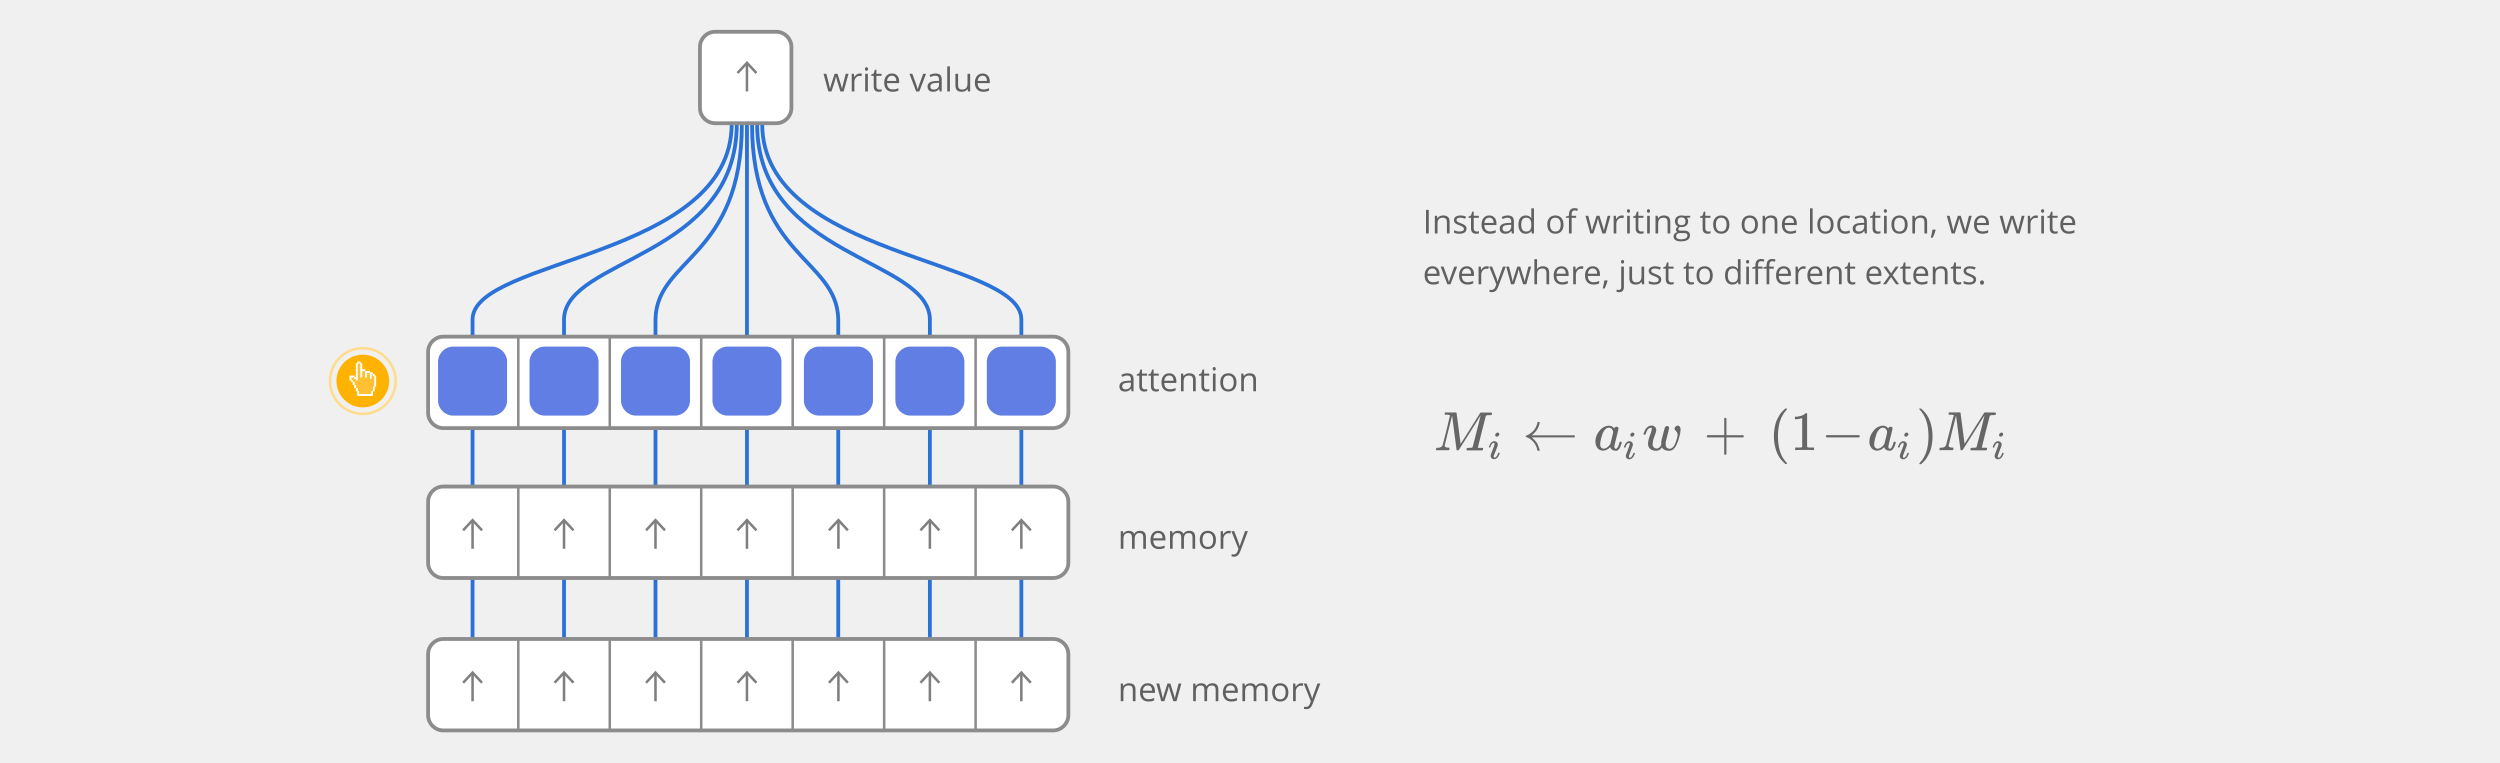
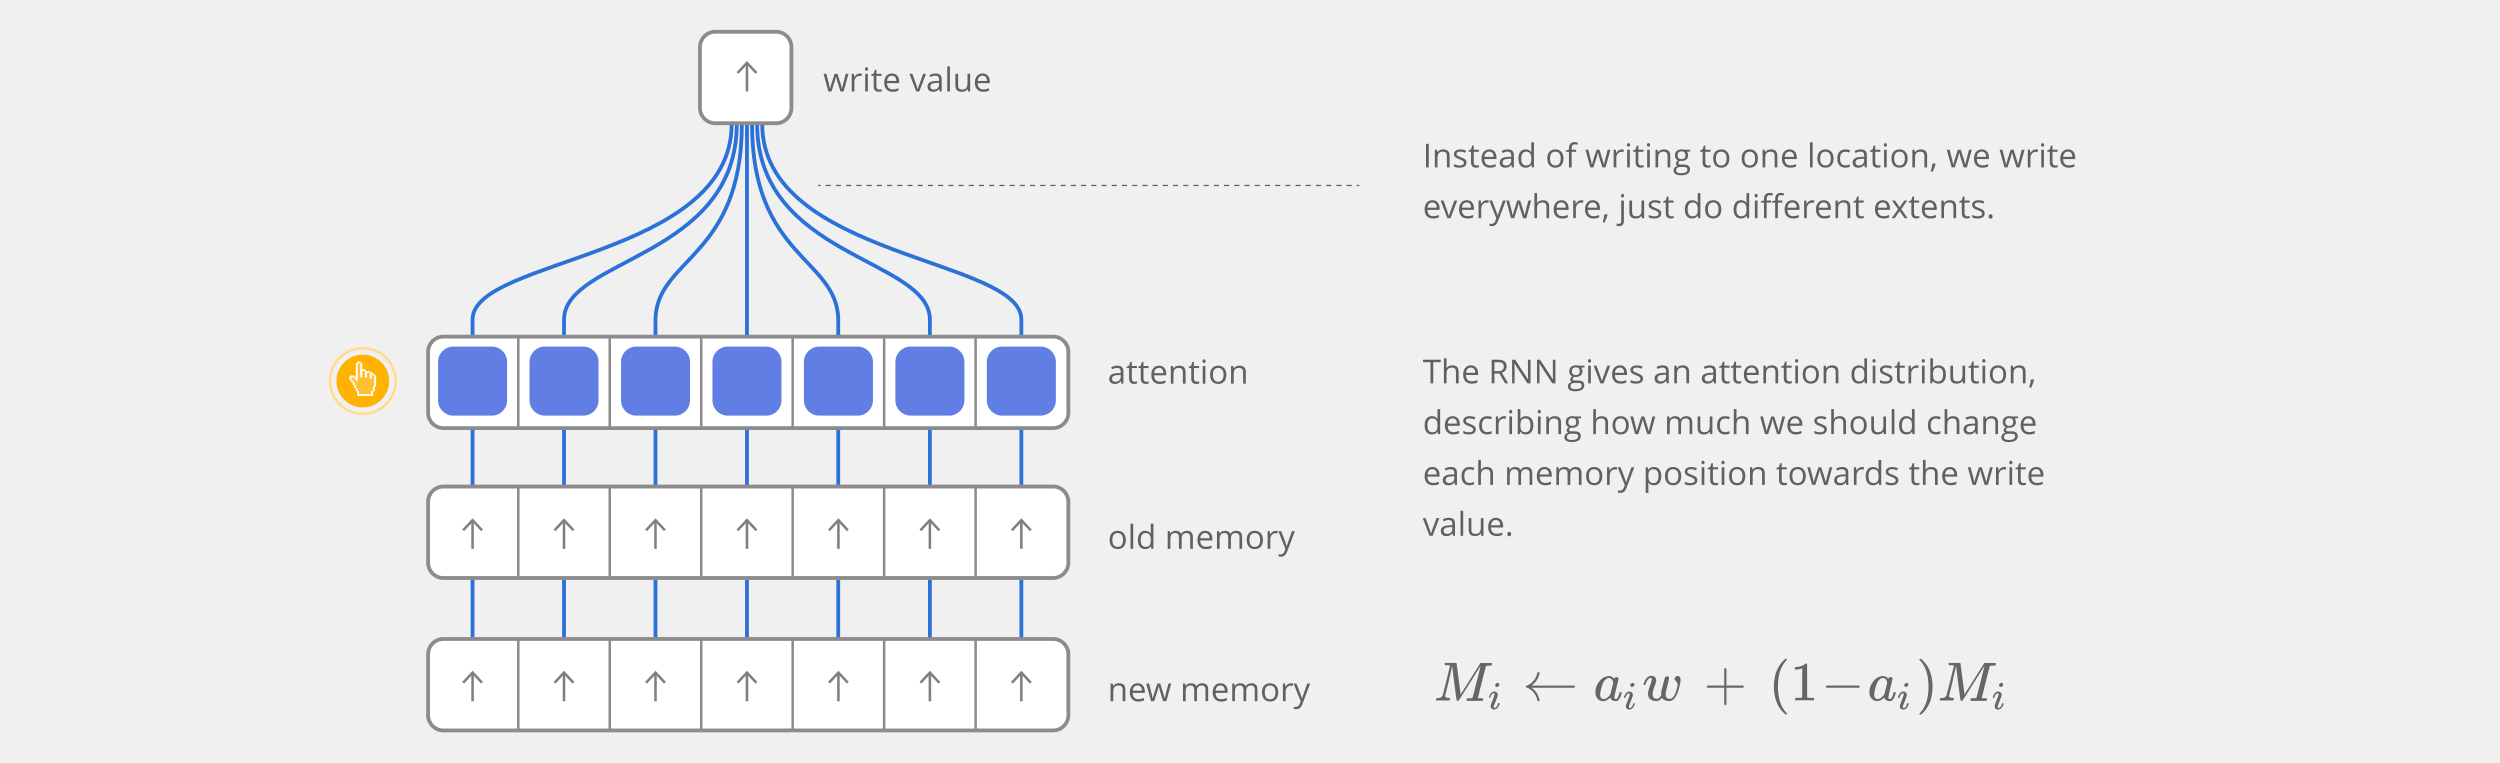
<svg xmlns="http://www.w3.org/2000/svg" xmlns:xlink="http://www.w3.org/1999/xlink" id="edges" width="984" height="300" viewBox="0 0 984 300">
  <defs>
    <symbol id="array-1" data-name="array-1" viewBox="0 0 37.5 37.5">
      <rect x="0.75" y="0.75" width="36" height="36" rx="6" ry="6" fill="#fff" stroke="#8c8c8c" stroke-miterlimit="10" stroke-width="1.5" />
    </symbol>
    <symbol id="array-7" data-name="array-7" viewBox="0 0 253.5 37.5">
      <rect x="0.75" y="0.75" width="252" height="36" rx="6" ry="6" fill="#fff" stroke="#8c8c8c" stroke-miterlimit="10" stroke-width="1.5" />
      <line x1="36.25" y1="36.75" x2="36.25" y2="0.75" fill="none" stroke="#8c8c8c" stroke-miterlimit="10" />
      <line x1="72.25" y1="36.75" x2="72.25" y2="0.75" fill="none" stroke="#8c8c8c" stroke-miterlimit="10" />
      <line x1="108.25" y1="36.75" x2="108.25" y2="0.75" fill="none" stroke="#8c8c8c" stroke-miterlimit="10" />
      <line x1="144.25" y1="36.75" x2="144.25" y2="0.75" fill="none" stroke="#8c8c8c" stroke-miterlimit="10" />
      <line x1="180.25" y1="36.75" x2="180.25" y2="0.75" fill="none" stroke="#8c8c8c" stroke-miterlimit="10" />
      <line x1="216.25" y1="36.75" x2="216.25" y2="0.75" fill="none" stroke="#8c8c8c" stroke-miterlimit="10" />
    </symbol>
    <symbol id="array-positive-value" data-name="array-positive-value" viewBox="0 0 36 36">
      <rect width="36" height="36" fill="#0080f7" opacity="0" />
      <rect x="4.42" y="4.42" width="27.17" height="27.17" rx="6" ry="6" fill="#3a5edd" opacity="0.8" />
    </symbol>
    <symbol id="array-vector" data-name="array-vector" viewBox="0 0 36 36">
      <rect width="36" height="36" fill="#d8c2f2" opacity="0" />
      <g opacity="0.5">
        <g>
          <line x1="18" y1="24" x2="18" y2="13.08" fill="none" stroke="#000" stroke-miterlimit="10" />
          <polygon points="22.09 16.4 21.36 17.08 18 13.47 14.64 17.08 13.91 16.4 18 12 22.09 16.4" />
        </g>
      </g>
    </symbol>
    <symbol id="pointer" data-name="pointer" viewBox="0 0 26.87 26.87">
      <circle cx="13.43" cy="13.43" r="12.93" fill="none" stroke="#ffdc8c" stroke-miterlimit="10" />
      <circle cx="13.43" cy="13.43" r="10.38" fill="#ffb200" />
      <polygon points="11.32 19.26 11.32 17.43 10.72 17.43 10.71 16.14 10.1 16.21 10.1 15 9.54 14.99 9.46 13.78 8.88 13.78 8.89 13.16 8.28 13.16 8.28 11.34 10.11 11.34 10.11 11.94 10.71 11.94 10.71 6.46 11.33 6.45 11.33 5.86 12.54 5.86 12.54 6.45 13.16 6.47 13.16 8.89 14.37 8.89 14.39 9.49 16.21 9.51 16.21 10.12 17.43 10.12 17.43 10.79 18.04 10.73 18.05 11.39 18.65 11.33 18.65 15.61 18.04 15.52 17.98 17.43 17.43 17.43 17.43 19.26 11.32 19.26" fill="#fff" opacity="0.2" />
      <g>
        <path d="M10.11,11.94c0-.09,0-0.19,0-0.28s0-.21,0-0.32H8.28v1.82H8.89V11.95h1.23v0.63h0.6v0.6h0.61V13.09q0-2.4,0-4.8,0-.92,0-1.85h1.21V5.85H11.33v0.6H10.71v5.47h-0.6Zm4.28-2.44a0.45,0.45,0,0,1,0-.07c0-.15,0-0.3,0-0.45s0,0,0-.08H13.16V6.47H12.55v5.47h0.61V9.51h1.24s0,0.06,0,.09q0,1.12,0,2.25s0,0.07,0,.1H15V10.12h1.23v2.43h0.6V10.71l0.57,0s0,0,0,.05,0,0.29,0,.44,0,0.07,0,.11H18a0,0,0,0,1,.06.06c0,0.24,0,.48,0,0.72q0,1.71,0,3.41s0,0,0,.08h-0.6s0,0,0,0q0,0.86,0,1.72s0,0,0,.06H16.81v1.21H11.94V17.42H11.33V16.21h-0.6a11.4,11.4,0,0,0,0,1.22h0.6v1.83c2,0,4.07,0,6.11,0,0-.1,0-0.19,0-0.28,0-.46,0-0.93,0-1.39a1.53,1.53,0,0,0,0-.16H18c0.05,0,.07,0,0.07-0.07,0-.45,0-0.89,0-1.34,0-.13,0-0.26,0-0.4l0.3,0h0.3V11.33H18v-0.6H17.43V10.11H16.21V9.51H14.39ZM10.1,15v1.21h0.52a0.07,0.07,0,0,0,.08-0.08c0-.32,0-0.65,0-1,0-.06,0-0.11,0-0.17H10.11V13.77H9.49V13.16H8.91a2.7,2.7,0,0,0,0,.62H9.47s0,0,0,.07,0,0.27,0,.41,0,0.45,0,.68a0,0,0,0,0,.05.06H10.1Z" fill="#fff" />
        <path d="M17.43,17.43s0,0,0-.06q0-.86,0-1.72s0,0,0,0H18s0-.06,0-0.08q0-1.71,0-3.41c0-.24,0-0.48,0-0.72A0,0,0,0,0,18,11.33H17.44s0-.07,0-0.11,0-.29,0-0.44,0-.05,0-0.05l-0.57,0v1.84h-0.6V10.12H15v1.82H14.38s0-.07,0-0.1q0-1.12,0-2.25s0-.06,0-0.09h1.81v0.6h1.22v0.62H18v0.6h0.61v4.28h-0.3l-0.3,0c0,0.14,0,.27,0,0.4,0,0.45,0,.89,0,1.34,0,0.05,0,.07-0.07.07H17.43Z" fill="#fff" />
        <path d="M17.43,17.43a1.53,1.53,0,0,1,0,.16c0,0.46,0,.93,0,1.39,0,0.09,0,.17,0,0.28-2,0-4.06,0-6.11,0V17.43h-0.6a11.4,11.4,0,0,1,0-1.22h0.6v1.21h0.61v1.22h4.88V17.43h0.62Z" fill="#fff" />
        <path d="M11.33,6.45q0,0.92,0,1.85,0,2.4,0,4.8v0.07H10.72v-0.6h-0.6V11.93h0.6V6.46h0.61Z" fill="#fff" />
        <path d="M14.39,9.49H13.16v2.43H12.55V6.47h0.61V8.89h1.21s0,0.06,0,.08,0,0.3,0,.45a0.44,0.44,0,0,0,0,.07h0Z" fill="#fff" />
        <path d="M10.1,15H9.54a0,0,0,0,1-.05-0.06c0-.23,0-0.45,0-0.68s0-.27,0-0.41,0,0,0-.07H8.88a2.7,2.7,0,0,1,0-.62H9.49v0.61h0.62V15h0.61c0,0.06,0,.12,0,0.17,0,0.32,0,.65,0,1a0.07,0.07,0,0,1-.08.08H10.1V15Z" fill="#fff" />
        <path d="M10.11,11.93H8.89v1.21H8.28V11.34h1.83c0,0.11,0,.21,0,0.32s0,0.19,0,.28h0Z" fill="#fff" />
        <path d="M11.33,6.45V5.85h1.21v0.6H11.33Z" fill="#fff" />
      </g>
    </symbol>
  </defs>
  <g id="paths">
    <path id="path24182" d="M288,48.7c0,52.66-101.44,52.89-102,76.88V251" fill="none" stroke="#2a71d8" stroke-miterlimit="10" stroke-width="1.5" />
    <path id="path24184" d="M290,48.7c0,52.66-67.44,52.89-68,76.88V251" fill="none" stroke="#2a71d8" stroke-miterlimit="10" stroke-width="1.5" />
    <path id="path24186" d="M292,48.7c0,52.66-33.44,52.89-34,76.88V251" fill="none" stroke="#2a71d8" stroke-miterlimit="10" stroke-width="1.5" />
    <path id="path24249" d="M294,48V251" fill="none" stroke="#2a71d8" stroke-miterlimit="10" stroke-width="1.5" />
    <path id="path24264" d="M296,48.7c0,52.66,33.37,52.89,33.93,76.88V251" fill="none" stroke="#2a71d8" stroke-miterlimit="10" stroke-width="1.5" />
    <path id="path24262" d="M298,48.7c0,52.66,67.44,52.89,68,76.88V251" fill="none" stroke="#2a71d8" stroke-miterlimit="10" stroke-width="1.5" />
    <path id="path24260" d="M300,48.7c0,52.66,101.44,52.89,102,76.88V251" fill="none" stroke="#2a71d8" stroke-miterlimit="10" stroke-width="1.5" />
  </g>
  <use id="array-1-3" data-name="array-1" width="37.5" height="37.5" transform="translate(274.75 11.75)" xlink:href="#array-1" />
  <use id="array-7-3" data-name="array-7" width="253.5" height="37.5" transform="translate(167.75 131.75)" xlink:href="#array-7" />
  <use width="253.5" height="37.5" transform="translate(167.75 190.75)" xlink:href="#array-7" />
  <use id="array-7-8" data-name="array-7" width="253.5" height="37.5" transform="translate(167.75 250.75)" xlink:href="#array-7" />
  <g id="attention">
    <use width="36" height="36" transform="translate(168 132)" xlink:href="#array-positive-value" />
    <use width="36" height="36" transform="translate(204 132)" xlink:href="#array-positive-value" />
    <use width="36" height="36" transform="translate(240 132)" xlink:href="#array-positive-value" />
    <use width="36" height="36" transform="translate(276 132)" xlink:href="#array-positive-value" />
    <use width="36" height="36" transform="translate(312 132)" xlink:href="#array-positive-value" />
    <use width="36" height="36" transform="translate(348 132)" xlink:href="#array-positive-value" />
    <use width="36" height="36" transform="translate(384 132)" xlink:href="#array-positive-value" />
  </g>
  <g opacity="0.6">
-     <text transform="translate(440 216)" font-size="13" font-family="Open Sans">memory</text>
+     <text transform="translate(436 151)" font-size="13" font-family="Open Sans">attention</text>
  </g>
  <g opacity="0.6">
-     <text transform="translate(440 276)" font-size="13" font-family="Open Sans">new memory</text>
+     <text transform="translate(436 216)" font-size="13" font-family="Open Sans">old memory</text>
+   </g>
+   <g opacity="0.6">
+     <text transform="translate(436 276)" font-size="13" font-family="Open Sans">new memory</text>
  </g>
  <g opacity="0.6">
    <text transform="translate(324 36)" font-size="13" font-family="Open Sans">write value</text>
-   </g>
-   <g opacity="0.6">
-     <text transform="translate(440 154)" font-size="13" font-family="Open Sans">attention</text>
  </g>
  <use id="write-result" width="36" height="36" transform="translate(276 12)" xlink:href="#array-vector" />
  <g id="memory">
    <use width="36" height="36" transform="translate(168 192)" xlink:href="#array-vector" />
    <use width="36" height="36" transform="translate(204 192)" xlink:href="#array-vector" />
    <use width="36" height="36" transform="translate(240 192)" xlink:href="#array-vector" />
    <use width="36" height="36" transform="translate(276 192)" xlink:href="#array-vector" />
    <use width="36" height="36" transform="translate(312 192)" xlink:href="#array-vector" />
    <use width="36" height="36" transform="translate(348 192)" xlink:href="#array-vector" />
    <use width="36" height="36" transform="translate(384 192)" xlink:href="#array-vector" />
  </g>
  <g id="new-memory">
    <use width="36" height="36" transform="translate(168 252)" xlink:href="#array-vector" />
    <use width="36" height="36" transform="translate(204 252)" xlink:href="#array-vector" />
    <use width="36" height="36" transform="translate(240 252)" xlink:href="#array-vector" />
    <use width="36" height="36" transform="translate(276 252)" xlink:href="#array-vector" />
    <use width="36" height="36" transform="translate(312 252)" xlink:href="#array-vector" />
    <use width="36" height="36" transform="translate(348 252)" xlink:href="#array-vector" />
    <use width="36" height="36" transform="translate(384 252)" xlink:href="#array-vector" />
  </g>
  <use width="26.87" height="26.87" transform="translate(129.37 136.54)" xlink:href="#pointer" />
  <g opacity="0.6">
-     <text transform="translate(560 91.88)" font-size="13" font-family="Open Sans">Instead of writing to one location, we write <tspan x="0" y="20">everywhere, just to different extents.</tspan>
+     <text transform="translate(560 150.88)" font-size="13" font-family="Open Sans">The RNN gives an attention distribution, <tspan x="0" y="20">describing how much we should change </tspan>
+       <tspan x="0" y="40">each memory position towards the write </tspan>
+       <tspan x="0" y="60">value.</tspan>
    </text>
  </g>
+   <g opacity="0.6">
+     <text transform="translate(560 65.88)" font-size="13" font-family="Open Sans">Instead of writing to one location, we write <tspan x="0" y="20">everywhere, just do different extents.</tspan>
+     </text>
+   </g>
+   <g opacity="0.6">
+     <g>
+       <line x1="322" y1="73" x2="323" y2="73" fill="none" stroke="#000" stroke-miterlimit="10" stroke-width="0.5" />
+       <line x1="325.01" y1="73" x2="533" y2="73" fill="none" stroke="#000" stroke-miterlimit="10" stroke-width="0.5" stroke-dasharray="2.01 2.01" />
+       <line x1="534" y1="73" x2="535" y2="73" fill="none" stroke="#000" stroke-miterlimit="10" stroke-width="0.5" />
+     </g>
+   </g>
  <g>
-     <path d="M570.73,163.43a2.39,2.39,0,0,0-1.25-.18,6.31,6.31,0,0,1-.68,0,0.19,0.19,0,0,1-.15-0.22s0-.09,0-0.24l0-.15a0.66,0.66,0,0,0,0-.11,0.38,0.38,0,0,1,0-.11q0-.09,0-0.07s0,0,.09,0a0.11,0.11,0,0,1,.11,0,0.31,0.31,0,0,0,.18,0l0.26,0h0.66l1,0h2a0.44,0.44,0,0,1,.35.11q0,0.09.81,6.18l0.79,6.11,0.5-.81q0.53-.79,1.4-2.19l1.93-3.07q3.83-6.11,3.88-6.16l0.07-.07,0.09-.07,0.13,0h3a5.33,5.33,0,0,0,.64,0q0.74,0,.74.24a1.8,1.8,0,0,1-.07.37q-0.07.26-.07,0.28a1.3,1.3,0,0,1-.81.13,9.75,9.75,0,0,0-1.12.07,0.63,0.63,0,0,0-.39.24q-0.07.11-1.58,6.2t-1.53,6.16a0.17,0.17,0,0,0,0,.11l0.15,0.09a0.7,0.7,0,0,0,.37,0,3.5,3.5,0,0,1,.72,0h0.68a0.79,0.79,0,0,1,.13.24,1.45,1.45,0,0,1-.15.66,0.48,0.48,0,0,1-.35.11l-0.9,0-2,0h-2a6.47,6.47,0,0,0-.77,0q-0.37,0-.37-0.22s0-.13,0-0.31a0.69,0.69,0,0,1,.18-0.39,1.82,1.82,0,0,1,.5-0.07q0.59,0,1.31-.07a0.58,0.58,0,0,0,.42-0.26q0-.09.83-3.2t1.56-6.2l0.77-3.09-4.25,6.77q-4.29,6.83-4.4,6.94l-0.09,0a0.71,0.71,0,0,1-.35.07,0.39,0.39,0,0,1-.39-0.15q0-.09-0.9-6.79l-0.85-6.73-1.49,5.91q-1.47,5.83-1.47,6,0.13,0.72,1.58.72h0.22a0.42,0.42,0,0,1,.15.2,1,1,0,0,1-.07.39,0.69,0.69,0,0,1-.18.39l-0.24,0H570l-0.74,0-1.4,0-1.36,0-0.81,0a1.18,1.18,0,0,1-.42,0,0.2,0.2,0,0,1-.09-0.2,2.33,2.33,0,0,1,.07-0.31,1.34,1.34,0,0,1,.11-0.33,0.51,0.51,0,0,1,.48-0.13,1.94,1.94,0,0,0,1.95-.88q0.09-.13,1.51-5.87T570.73,163.43Z" fill="#666" />
-     <path d="M586,176.05a1.7,1.7,0,0,1,.14-0.48,7.43,7.43,0,0,1,.37-0.79,2.56,2.56,0,0,1,.68-0.79,1.4,1.4,0,0,1,.93-0.34,1.46,1.46,0,0,1,1,.36,1.26,1.26,0,0,1,.42,1,3,3,0,0,1-.22.87q-0.22.6-.62,1.63T588,179.21a2.54,2.54,0,0,0-.08.5q0,0.39.26,0.39a1,1,0,0,0,.29,0,1.06,1.06,0,0,0,.36-0.22,2.1,2.1,0,0,0,.42-0.54,4.5,4.5,0,0,0,.39-0.91,0.64,0.64,0,0,1,.08-0.22,0.57,0.57,0,0,1,.26,0q0.31,0,.31.15a1.69,1.69,0,0,1-.14.48,6.1,6.1,0,0,1-.39.79,2.59,2.59,0,0,1-.7.77,1.56,1.56,0,0,1-1,.34,1.46,1.46,0,0,1-.91-0.33,1.22,1.22,0,0,1-.43-1,1.56,1.56,0,0,1,.08-0.5q0.08-.23.67-1.77t0.68-1.87a2.57,2.57,0,0,0,.11-0.6q0-.37-0.26-0.37h0a1.08,1.08,0,0,0-.85.51,3.61,3.61,0,0,0-.59,1.3l0,0a0.12,0.12,0,0,0,0,0,0,0,0,0,1,0,0l0,0h-0.4A0.26,0.26,0,0,1,586,176.05Zm2.52-4.85a0.87,0.87,0,0,1,.29-0.65,1,1,0,0,1,.68-0.29,0.63,0.63,0,0,1,.46.19,0.69,0.69,0,0,1,.2.46,0.88,0.88,0,0,1-.31.65,1,1,0,0,1-.68.31,0.7,0.7,0,0,1-.43-0.15A0.64,0.64,0,0,1,588.5,171.2Z" fill="#666" />
-     <path d="M619.93,171.49v0.24a0.54,0.54,0,0,1-.33.44H602.86l0.37,0.31a6,6,0,0,1,.64.59q0.31,0.33.72,0.81a4.46,4.46,0,0,1,.72,1.23q0.31,0.74.57,1.56a2.46,2.46,0,0,1,.11.55q0,0.24-.44.24h-0.22a0.18,0.18,0,0,1-.13-0.09,0.86,0.86,0,0,1-.11-0.2,2.12,2.12,0,0,1-.09-0.42,6.69,6.69,0,0,0-1.49-2.85,6.76,6.76,0,0,0-2.67-1.86,0.86,0.86,0,0,1-.39-0.24,0.26,0.26,0,0,1,.09-0.22,1.45,1.45,0,0,1,.31-0.15,6.73,6.73,0,0,0,1.86-1.1A6.5,6.5,0,0,0,604,169a7.54,7.54,0,0,0,.7-1.29,10.74,10.74,0,0,0,.37-1l0.07-.37,0.07-.18a0.24,0.24,0,0,1,.11-0.09,0.68,0.68,0,0,1,.28,0q0.44,0,.44.24a2.46,2.46,0,0,1-.11.55,9.23,9.23,0,0,1-.55,1.51,6.32,6.32,0,0,1-.7,1.18q-0.37.48-.68,0.81a6.53,6.53,0,0,1-.66.61l-0.44.37H619.6a0.54,0.54,0,0,1,.33.44v-0.24Z" fill="#666" />
-     <path d="M634.93,170a2,2,0,0,0-.11-0.48,2.08,2.08,0,0,0-.5-0.77,1.4,1.4,0,0,0-1-.44,2.1,2.1,0,0,0-1.47.68,4.58,4.58,0,0,0-1.1,1.77,17.49,17.49,0,0,0-.9,3.59v0.24a1.17,1.17,0,0,1,0,.26,1.84,1.84,0,0,0,.39,1.36,1.41,1.41,0,0,0,.94.39,2.47,2.47,0,0,0,1.64-.72,3.68,3.68,0,0,0,1-1.12q0-.09.59-2.34T634.93,170Zm-7,3.75a6.47,6.47,0,0,1,1.66-4.21,4.9,4.9,0,0,1,3.75-2,2.48,2.48,0,0,1,2,1.07,1.1,1.1,0,0,1,1-.66,0.78,0.78,0,0,1,.5.18,0.54,0.54,0,0,1,.22.44q0,0.28-.81,3.5t-0.83,3.64a1.17,1.17,0,0,0,.15.72,0.64,0.64,0,0,0,.46.2,1,1,0,0,0,.44-0.2,5,5,0,0,0,.9-2.1,0.82,0.82,0,0,1,.22-0.46,0.64,0.64,0,0,1,.22,0h0.09q0.42,0,.42.2a3.48,3.48,0,0,1-.11.59,6.87,6.87,0,0,1-.44,1.18,3.73,3.73,0,0,1-.7,1.1,2.17,2.17,0,0,1-.7.46,2.34,2.34,0,0,1-.53,0,2.24,2.24,0,0,1-1.25-.33,1.68,1.68,0,0,1-.66-0.68l-0.13-.33s0,0-.09,0l-0.09.09a3.84,3.84,0,0,1-2.63,1.23,3,3,0,0,1-2.12-.88A3.69,3.69,0,0,1,628,173.77Z" fill="#666" />
-     <path d="M639.16,176.05a1.7,1.7,0,0,1,.14-0.48,7.43,7.43,0,0,1,.37-0.79,2.56,2.56,0,0,1,.68-0.79,1.4,1.4,0,0,1,.93-0.34,1.46,1.46,0,0,1,1,.36,1.26,1.26,0,0,1,.42,1,3,3,0,0,1-.22.87q-0.22.6-.62,1.63t-0.65,1.75a2.54,2.54,0,0,0-.08.5q0,0.39.26,0.39a1,1,0,0,0,.29,0,1.06,1.06,0,0,0,.36-0.22,2.1,2.1,0,0,0,.42-0.54,4.5,4.5,0,0,0,.39-0.91,0.64,0.64,0,0,1,.08-0.22,0.57,0.57,0,0,1,.26,0q0.31,0,.31.15a1.7,1.7,0,0,1-.14.48,6.09,6.09,0,0,1-.39.79,2.59,2.59,0,0,1-.7.77,1.56,1.56,0,0,1-1,.34,1.46,1.46,0,0,1-.91-0.33,1.22,1.22,0,0,1-.43-1,1.56,1.56,0,0,1,.08-0.5q0.08-.23.67-1.77t0.68-1.87a2.57,2.57,0,0,0,.11-0.6q0-.37-0.26-0.37h0a1.08,1.08,0,0,0-.85.51,3.61,3.61,0,0,0-.59,1.3l0,0a0.12,0.12,0,0,0,0,0,0,0,0,0,1,0,0l0,0h-0.4A0.26,0.26,0,0,1,639.16,176.05Zm2.52-4.85a0.87,0.87,0,0,1,.29-0.65,1,1,0,0,1,.68-0.29,0.63,0.63,0,0,1,.46.19,0.69,0.69,0,0,1,.2.46,0.88,0.88,0,0,1-.31.65,1,1,0,0,1-.68.31,0.7,0.7,0,0,1-.43-0.15A0.64,0.64,0,0,1,641.68,171.2Z" fill="#666" />
-     <path d="M659.07,168.78a1.17,1.17,0,0,1,.42-0.85,1.4,1.4,0,0,1,.92-0.42,0.94,0.94,0,0,1,.72.39,2,2,0,0,1,.35,1.25,14.75,14.75,0,0,1-.42,2.52q-0.33,1.23-.59,2a13,13,0,0,1-.77,1.77,4.06,4.06,0,0,1-1.2,1.49,2.64,2.64,0,0,1-1.58.5,4,4,0,0,1-1.71-.35,2.29,2.29,0,0,1-1.07-.94l-0.07.09a2.66,2.66,0,0,1-2.19,1.2,4.5,4.5,0,0,1-1.1-.13,4.12,4.12,0,0,1-1-.42,2.09,2.09,0,0,1-.81-0.85,2.88,2.88,0,0,1-.31-1.38,9.89,9.89,0,0,1,.74-3.2,12,12,0,0,0,.77-2.56V168.6a0.24,0.24,0,0,0-.09-0.15,0.33,0.33,0,0,0-.24-0.09h-0.09a1.28,1.28,0,0,0-.92.42,3.46,3.46,0,0,0-.66.9,5.79,5.79,0,0,0-.37.92,2.14,2.14,0,0,1-.18.48,0.73,0.73,0,0,1-.35,0H647a0.37,0.37,0,0,1-.13-0.2,2.57,2.57,0,0,1,.18-0.61,9.73,9.73,0,0,1,.5-1.12,3.53,3.53,0,0,1,1-1.14,2.23,2.23,0,0,1,1.42-.5,1.87,1.87,0,0,1,1.45.55,1.82,1.82,0,0,1,.5,1.27,11.71,11.71,0,0,1-.72,2.37,9.67,9.67,0,0,0-.72,3,1.85,1.85,0,0,0,.46,1.42,1.75,1.75,0,0,0,1.16.44,2,2,0,0,0,1.66-1.34l0.11-.2v-0.7a0.45,0.45,0,0,1,0-.18,0.38,0.38,0,0,0,0-.15,0.82,0.82,0,0,1,0-.2l0.07-.28q0-.2.07-0.37a3.35,3.35,0,0,1,.13-0.53,6.15,6.15,0,0,0,.18-0.7q0.07-.35.24-0.94,0.64-2.5.72-2.69a1,1,0,0,1,.94-0.59,0.65,0.65,0,0,1,.57.22,0.91,0.91,0,0,1,.18.42,27.52,27.52,0,0,1-.64,2.8q-0.64,2.52-.7,2.89a4.76,4.76,0,0,0,0,.77V175a3,3,0,0,0,.07.64,1.29,1.29,0,0,0,.42.64,1.46,1.46,0,0,0,1,.35q1.56,0,2.48-2.67a13.52,13.52,0,0,0,.44-1.42,7.71,7.71,0,0,0,.26-1.31,2,2,0,0,0-.28-1.14,4.92,4.92,0,0,0-.57-0.7A0.86,0.86,0,0,1,659.07,168.78Z" fill="#666" />
-     <path d="M671.8,172v-0.28a0.48,0.48,0,0,1,.31-0.44h6.55V168l0-3.29a0.58,0.58,0,0,1,.42-0.28,0.48,0.48,0,0,1,.44.33v6.53h6.53a0.46,0.46,0,0,1,0,.88h-6.53v6.53a0.49,0.49,0,0,1-.39.31h-0.09a0.42,0.42,0,0,1-.39-0.31v-6.53h-6.55a0.48,0.48,0,0,1-.31-0.44V172Z" fill="#666" />
-     <path d="M698.2,171.74a18,18,0,0,1,.22-2.87,20.09,20.09,0,0,1,.5-2.34,9.18,9.18,0,0,1,.81-1.93q0.53-.94.83-1.47a5.82,5.82,0,0,1,.92-1.14q0.61-.61.72-0.74a3.94,3.94,0,0,1,.55-0.46h0.37q0.31,0,.31.2a1.77,1.77,0,0,1-.37.46,10,10,0,0,0-.9,1.16,15.15,15.15,0,0,0-1.07,1.88,12.47,12.47,0,0,0-.92,3,22.11,22.11,0,0,0-.37,4.23,21.77,21.77,0,0,0,.37,4.21,14.24,14.24,0,0,0,.9,3,9.92,9.92,0,0,0,1.07,1.88q0.55,0.72.92,1.16a4.94,4.94,0,0,1,.37.46q0,0.2-.33.2h-0.35l-0.61-.53a10.81,10.81,0,0,1-3-4.64A17.91,17.91,0,0,1,698.2,171.74Z" fill="#666" />
-     <path d="M709.33,164.55l-0.28.11a6.28,6.28,0,0,1-.88.22,10.1,10.1,0,0,1-1.27.15h-0.42v-1h0.42a7.12,7.12,0,0,0,1.91-.33,5.18,5.18,0,0,0,1.23-.53,5.62,5.62,0,0,0,.61-0.48,0.33,0.33,0,0,1,.26-0.07,0.61,0.61,0,0,1,.37.13v6.55l0,6.57a0.87,0.87,0,0,0,.26.2,2.6,2.6,0,0,0,.53.09q0.42,0,1.36,0H714v1h-0.24q-0.46-.07-3.48-0.07t-3.44.07h-0.26v-1H708l0.55,0a2.14,2.14,0,0,0,.35-0.07l0.18,0a0.44,0.44,0,0,0,.13-0.11,0.17,0.17,0,0,1,.13-0.09V164.55Z" fill="#666" />
-     <path d="M718.66,172v-0.28a0.48,0.48,0,0,1,.31-0.44h12.73a0.46,0.46,0,0,1,0,.88H719a0.48,0.48,0,0,1-.31-0.44V172Z" fill="#666" />
-     <path d="M742.78,170a2,2,0,0,0-.11-0.48,2.08,2.08,0,0,0-.5-0.77,1.4,1.4,0,0,0-1-.44,2.1,2.1,0,0,0-1.47.68,4.59,4.59,0,0,0-1.1,1.77,17.49,17.49,0,0,0-.9,3.59v0.24a1.17,1.17,0,0,1,0,.26,1.84,1.84,0,0,0,.39,1.36,1.41,1.41,0,0,0,.94.39,2.47,2.47,0,0,0,1.64-.72,3.68,3.68,0,0,0,1-1.12q0-.09.59-2.34T742.78,170Zm-7,3.75a6.47,6.47,0,0,1,1.66-4.21,4.9,4.9,0,0,1,3.75-2,2.48,2.48,0,0,1,2,1.07,1.1,1.1,0,0,1,1-.66,0.78,0.78,0,0,1,.5.18,0.54,0.54,0,0,1,.22.44q0,0.28-.81,3.5t-0.83,3.64a1.17,1.17,0,0,0,.15.72,0.64,0.64,0,0,0,.46.2,1,1,0,0,0,.44-0.2,5,5,0,0,0,.9-2.1,0.82,0.82,0,0,1,.22-0.46,0.64,0.64,0,0,1,.22,0h0.09q0.42,0,.42.2a3.48,3.48,0,0,1-.11.59,6.87,6.87,0,0,1-.44,1.18,3.73,3.73,0,0,1-.7,1.1,2.17,2.17,0,0,1-.7.46,2.34,2.34,0,0,1-.53,0,2.24,2.24,0,0,1-1.25-.33,1.68,1.68,0,0,1-.66-0.68l-0.13-.33s0,0-.09,0l-0.09.09a3.84,3.84,0,0,1-2.63,1.23,3,3,0,0,1-2.12-.88A3.69,3.69,0,0,1,735.81,173.77Z" fill="#666" />
-     <path d="M747,176.05a1.69,1.69,0,0,1,.14-0.48,7.45,7.45,0,0,1,.37-0.79,2.56,2.56,0,0,1,.68-0.79,1.4,1.4,0,0,1,.93-0.34,1.46,1.46,0,0,1,1,.36,1.26,1.26,0,0,1,.42,1,3,3,0,0,1-.22.87q-0.22.6-.62,1.63t-0.65,1.75a2.53,2.53,0,0,0-.08.5q0,0.39.26,0.39a1,1,0,0,0,.29,0,1.06,1.06,0,0,0,.36-0.22,2.1,2.1,0,0,0,.42-0.54,4.5,4.5,0,0,0,.39-0.91,0.64,0.64,0,0,1,.08-0.22,0.57,0.57,0,0,1,.26,0q0.31,0,.31.15a1.7,1.7,0,0,1-.14.48,6.11,6.11,0,0,1-.39.79,2.59,2.59,0,0,1-.7.77,1.56,1.56,0,0,1-1,.34,1.46,1.46,0,0,1-.91-0.33,1.22,1.22,0,0,1-.43-1,1.56,1.56,0,0,1,.08-0.5q0.08-.23.67-1.77t0.68-1.87a2.57,2.57,0,0,0,.11-0.6q0-.37-0.26-0.37h0a1.08,1.08,0,0,0-.85.51,3.61,3.61,0,0,0-.59,1.3l0,0a0.12,0.12,0,0,0,0,0,0,0,0,0,1,0,0l0,0h-0.4A0.26,0.26,0,0,1,747,176.05Zm2.52-4.85a0.87,0.87,0,0,1,.29-0.65,1,1,0,0,1,.68-0.29,0.63,0.63,0,0,1,.46.19,0.69,0.69,0,0,1,.2.46,0.88,0.88,0,0,1-.31.65,1,1,0,0,1-.68.31,0.7,0.7,0,0,1-.43-0.15A0.64,0.64,0,0,1,749.53,171.2Z" fill="#666" />
-     <path d="M755.53,160.8l0.09,0h0.48l0.61,0.53a10.81,10.81,0,0,1,3,4.64,17.91,17.91,0,0,1,.94,5.78,18.29,18.29,0,0,1-.22,2.87,18.84,18.84,0,0,1-.5,2.34,9.87,9.87,0,0,1-.81,1.93q-0.53,1-.83,1.47a6.67,6.67,0,0,1-.9,1.12l-0.7.72q-0.11.11-.5,0.42l-0.09.09h-0.5a0.13,0.13,0,0,1-.11-0.07,0.52,0.52,0,0,1-.07-0.2l0.24-.28q3.4-3.53,3.4-10.41t-3.4-10.41l-0.24-.28A0.26,0.26,0,0,1,755.53,160.8Z" fill="#666" />
-     <path d="M769.06,163.43a2.39,2.39,0,0,0-1.25-.18,6.3,6.3,0,0,1-.68,0A0.19,0.19,0,0,1,767,163s0-.09,0-0.24l0-.15a0.66,0.66,0,0,0,0-.11,0.38,0.38,0,0,1,0-.11q0-.09,0-0.07s0,0,.09,0a0.11,0.11,0,0,1,.11,0,0.31,0.31,0,0,0,.18,0l0.26,0h0.66l1,0h2a0.44,0.44,0,0,1,.35.11q0,0.09.81,6.18l0.79,6.11,0.5-.81q0.53-.79,1.4-2.19l1.93-3.07q3.83-6.11,3.88-6.16l0.07-.07,0.09-.07,0.13,0h3a5.33,5.33,0,0,0,.64,0q0.74,0,.74.24a1.8,1.8,0,0,1-.07.37q-0.07.26-.07,0.28a1.3,1.3,0,0,1-.81.13,9.74,9.74,0,0,0-1.12.07,0.63,0.63,0,0,0-.39.24q-0.07.11-1.58,6.2t-1.53,6.16a0.17,0.17,0,0,0,0,.11l0.15,0.09a0.71,0.71,0,0,0,.37,0,3.5,3.5,0,0,1,.72,0h0.68a0.79,0.79,0,0,1,.13.24,1.45,1.45,0,0,1-.15.66,0.48,0.48,0,0,1-.35.11l-0.9,0-2,0h-2a6.47,6.47,0,0,0-.77,0q-0.37,0-.37-0.22s0-.13,0-0.31a0.69,0.69,0,0,1,.18-0.39,1.82,1.82,0,0,1,.5-0.07q0.59,0,1.31-.07a0.58,0.58,0,0,0,.42-0.26q0-.09.83-3.2t1.56-6.2l0.77-3.09-4.25,6.77q-4.29,6.83-4.4,6.94l-0.09,0a0.71,0.71,0,0,1-.35.07,0.39,0.39,0,0,1-.39-0.15q0-.09-0.9-6.79l-0.85-6.73-1.49,5.91q-1.47,5.83-1.47,6,0.13,0.72,1.58.72h0.22a0.42,0.42,0,0,1,.15.2,1,1,0,0,1-.07.39,0.69,0.69,0,0,1-.18.39l-0.24,0h-0.26l-0.74,0-1.4,0-1.36,0-0.81,0a1.18,1.18,0,0,1-.42,0,0.2,0.2,0,0,1-.09-0.2,2.33,2.33,0,0,1,.07-0.31,1.34,1.34,0,0,1,.11-0.33,0.51,0.51,0,0,1,.48-0.13,1.94,1.94,0,0,0,1.95-.88q0.09-.13,1.51-5.87T769.06,163.43Z" fill="#666" />
-     <path d="M784.31,176.05a1.7,1.7,0,0,1,.14-0.48,7.44,7.44,0,0,1,.37-0.79,2.56,2.56,0,0,1,.68-0.79,1.4,1.4,0,0,1,.93-0.34,1.46,1.46,0,0,1,1,.36,1.26,1.26,0,0,1,.42,1,3,3,0,0,1-.22.87q-0.22.6-.62,1.63t-0.65,1.75a2.53,2.53,0,0,0-.08.5q0,0.39.26,0.39a1,1,0,0,0,.29,0,1.06,1.06,0,0,0,.36-0.22,2.1,2.1,0,0,0,.42-0.54,4.5,4.5,0,0,0,.39-0.91,0.64,0.64,0,0,1,.08-0.22,0.57,0.57,0,0,1,.26,0q0.31,0,.31.15a1.7,1.7,0,0,1-.14.48,6.11,6.11,0,0,1-.39.79,2.59,2.59,0,0,1-.7.77,1.56,1.56,0,0,1-1,.34,1.46,1.46,0,0,1-.91-0.33,1.22,1.22,0,0,1-.43-1,1.56,1.56,0,0,1,.08-0.5q0.08-.23.67-1.77t0.68-1.87a2.57,2.57,0,0,0,.11-0.6q0-.37-0.26-0.37h0a1.08,1.08,0,0,0-.85.51,3.61,3.61,0,0,0-.59,1.3l0,0a0.12,0.12,0,0,0,0,0,0,0,0,0,1,0,0l0,0h-0.4A0.26,0.26,0,0,1,784.31,176.05Zm2.52-4.85a0.87,0.87,0,0,1,.29-0.65,1,1,0,0,1,.68-0.29,0.63,0.63,0,0,1,.46.19,0.69,0.69,0,0,1,.2.46,0.88,0.88,0,0,1-.31.65,1,1,0,0,1-.68.31,0.7,0.7,0,0,1-.43-0.15A0.64,0.64,0,0,1,786.83,171.2Z" fill="#666" />
+     <path d="M570.73,262a2.39,2.39,0,0,0-1.25-.18,6.31,6.31,0,0,1-.68,0,0.19,0.19,0,0,1-.15-0.22s0-.09,0-0.24l0-.15a0.66,0.66,0,0,0,0-.11,0.38,0.38,0,0,1,0-.11q0-.09,0-0.07s0,0,.09,0a0.11,0.11,0,0,1,.11,0,0.31,0.31,0,0,0,.18,0l0.26,0h0.66l1,0h2a0.44,0.44,0,0,1,.35.11q0,0.09.81,6.18l0.79,6.11,0.5-.81q0.53-.79,1.4-2.19l1.93-3.07q3.83-6.11,3.88-6.16l0.07-.07,0.09-.07,0.13,0h3a5.33,5.33,0,0,0,.64,0q0.74,0,.74.24a1.8,1.8,0,0,1-.07.37q-0.07.26-.07,0.28a1.3,1.3,0,0,1-.81.13,9.75,9.75,0,0,0-1.12.07,0.63,0.63,0,0,0-.39.24q-0.07.11-1.58,6.2t-1.53,6.16a0.17,0.17,0,0,0,0,.11l0.15,0.09a0.7,0.7,0,0,0,.37,0,3.5,3.5,0,0,1,.72,0h0.68a0.79,0.79,0,0,1,.13.24,1.45,1.45,0,0,1-.15.66,0.48,0.48,0,0,1-.35.11l-0.9,0-2,0h-2a6.47,6.47,0,0,0-.77,0q-0.37,0-.37-0.22s0-.13,0-0.31a0.69,0.69,0,0,1,.18-0.39,1.82,1.82,0,0,1,.5-0.07q0.59,0,1.31-.07a0.58,0.58,0,0,0,.42-0.26q0-.09.83-3.2t1.56-6.2l0.77-3.09-4.25,6.77q-4.29,6.83-4.4,6.94l-0.09,0a0.71,0.71,0,0,1-.35.07,0.39,0.39,0,0,1-.39-0.15q0-.09-0.9-6.79l-0.85-6.73L570.25,268q-1.47,5.83-1.47,6,0.13,0.72,1.58.72h0.22a0.42,0.42,0,0,1,.15.2,1,1,0,0,1-.07.39,0.69,0.69,0,0,1-.18.39l-0.24,0H570l-0.74,0-1.4,0-1.36,0-0.81,0a1.18,1.18,0,0,1-.42,0,0.2,0.2,0,0,1-.09-0.2,2.33,2.33,0,0,1,.07-0.31,1.34,1.34,0,0,1,.11-0.33,0.51,0.51,0,0,1,.48-0.13,1.94,1.94,0,0,0,1.95-.88q0.09-.13,1.51-5.87T570.73,262Z" fill="#666" />
+     <path d="M586,274.57a1.7,1.7,0,0,1,.14-0.48,7.43,7.43,0,0,1,.37-0.79,2.56,2.56,0,0,1,.68-0.79,1.4,1.4,0,0,1,.93-0.34,1.46,1.46,0,0,1,1,.36,1.26,1.26,0,0,1,.42,1,3,3,0,0,1-.22.87q-0.22.6-.62,1.63T588,277.73a2.54,2.54,0,0,0-.08.5q0,0.39.26,0.39a1,1,0,0,0,.29,0,1.06,1.06,0,0,0,.36-0.22,2.1,2.1,0,0,0,.42-0.54,4.5,4.5,0,0,0,.39-0.91,0.64,0.64,0,0,1,.08-0.22,0.57,0.57,0,0,1,.26,0q0.31,0,.31.15a1.69,1.69,0,0,1-.14.48,6.1,6.1,0,0,1-.39.79,2.59,2.59,0,0,1-.7.77,1.56,1.56,0,0,1-1,.34,1.46,1.46,0,0,1-.91-0.33,1.22,1.22,0,0,1-.43-1,1.56,1.56,0,0,1,.08-0.5q0.08-.23.67-1.77t0.68-1.87a2.57,2.57,0,0,0,.11-0.6q0-.37-0.26-0.37h0a1.08,1.08,0,0,0-.85.51,3.61,3.61,0,0,0-.59,1.3l0,0a0.12,0.12,0,0,0,0,0,0,0,0,0,1,0,0l0,0h-0.4A0.26,0.26,0,0,1,586,274.57Zm2.52-4.85a0.87,0.87,0,0,1,.29-0.65,1,1,0,0,1,.68-0.29,0.63,0.63,0,0,1,.46.19,0.69,0.69,0,0,1,.2.46,0.88,0.88,0,0,1-.31.65,1,1,0,0,1-.68.31,0.7,0.7,0,0,1-.43-0.15A0.64,0.64,0,0,1,588.5,269.73Z" fill="#666" />
+     <path d="M619.93,270v0.24a0.54,0.54,0,0,1-.33.44H602.86l0.37,0.31a6,6,0,0,1,.64.59q0.31,0.33.72,0.81a4.46,4.46,0,0,1,.72,1.23q0.31,0.74.57,1.56a2.46,2.46,0,0,1,.11.55q0,0.24-.44.24h-0.22a0.18,0.18,0,0,1-.13-0.09,0.86,0.86,0,0,1-.11-0.2,2.12,2.12,0,0,1-.09-0.42,6.69,6.69,0,0,0-1.49-2.85,6.76,6.76,0,0,0-2.67-1.86,0.86,0.86,0,0,1-.39-0.24,0.26,0.26,0,0,1,.09-0.22,1.45,1.45,0,0,1,.31-0.15,6.73,6.73,0,0,0,1.86-1.1,6.5,6.5,0,0,0,1.25-1.34,7.54,7.54,0,0,0,.7-1.29,10.74,10.74,0,0,0,.37-1l0.07-.37,0.07-.18a0.24,0.24,0,0,1,.11-0.09,0.68,0.68,0,0,1,.28,0q0.44,0,.44.24a2.46,2.46,0,0,1-.11.55,9.23,9.23,0,0,1-.55,1.51,6.32,6.32,0,0,1-.7,1.18q-0.37.48-.68,0.81a6.53,6.53,0,0,1-.66.61l-0.44.37H619.6a0.54,0.54,0,0,1,.33.44V270Z" fill="#666" />
+     <path d="M634.93,268.55a2,2,0,0,0-.11-0.48,2.08,2.08,0,0,0-.5-0.77,1.4,1.4,0,0,0-1-.44,2.1,2.1,0,0,0-1.47.68,4.58,4.58,0,0,0-1.1,1.77,17.49,17.49,0,0,0-.9,3.59v0.24a1.17,1.17,0,0,1,0,.26,1.84,1.84,0,0,0,.39,1.36,1.41,1.41,0,0,0,.94.39,2.47,2.47,0,0,0,1.64-.72,3.68,3.68,0,0,0,1-1.12q0-.09.59-2.34T634.93,268.55Zm-7,3.75a6.47,6.47,0,0,1,1.66-4.21,4.9,4.9,0,0,1,3.75-2,2.48,2.48,0,0,1,2,1.07,1.1,1.1,0,0,1,1-.66,0.78,0.78,0,0,1,.5.18,0.54,0.54,0,0,1,.22.44q0,0.28-.81,3.5t-0.83,3.64a1.17,1.17,0,0,0,.15.72,0.64,0.64,0,0,0,.46.2,1,1,0,0,0,.44-0.2,5,5,0,0,0,.9-2.1,0.82,0.82,0,0,1,.22-0.46,0.64,0.64,0,0,1,.22,0h0.09q0.42,0,.42.2a3.48,3.48,0,0,1-.11.59,6.87,6.87,0,0,1-.44,1.18,3.73,3.73,0,0,1-.7,1.1,2.17,2.17,0,0,1-.7.46,2.34,2.34,0,0,1-.53,0,2.24,2.24,0,0,1-1.25-.33,1.68,1.68,0,0,1-.66-0.68l-0.13-.33s0,0-.09,0l-0.09.09A3.84,3.84,0,0,1,631,276a3,3,0,0,1-2.12-.88A3.69,3.69,0,0,1,628,272.29Z" fill="#666" />
+     <path d="M639.16,274.57a1.7,1.7,0,0,1,.14-0.48,7.43,7.43,0,0,1,.37-0.79,2.56,2.56,0,0,1,.68-0.79,1.4,1.4,0,0,1,.93-0.34,1.46,1.46,0,0,1,1,.36,1.26,1.26,0,0,1,.42,1,3,3,0,0,1-.22.87q-0.22.6-.62,1.63t-0.65,1.75a2.54,2.54,0,0,0-.08.5q0,0.39.26,0.39a1,1,0,0,0,.29,0,1.06,1.06,0,0,0,.36-0.22,2.1,2.1,0,0,0,.42-0.54,4.5,4.5,0,0,0,.39-0.91,0.64,0.64,0,0,1,.08-0.22,0.57,0.57,0,0,1,.26,0q0.31,0,.31.15a1.7,1.7,0,0,1-.14.48,6.09,6.09,0,0,1-.39.79,2.59,2.59,0,0,1-.7.77,1.56,1.56,0,0,1-1,.34,1.46,1.46,0,0,1-.91-0.33,1.22,1.22,0,0,1-.43-1,1.56,1.56,0,0,1,.08-0.5q0.08-.23.67-1.77t0.68-1.87a2.57,2.57,0,0,0,.11-0.6q0-.37-0.26-0.37h0a1.08,1.08,0,0,0-.85.51,3.61,3.61,0,0,0-.59,1.3l0,0a0.12,0.12,0,0,0,0,0,0,0,0,0,1,0,0l0,0h-0.4A0.26,0.26,0,0,1,639.16,274.57Zm2.52-4.85a0.87,0.87,0,0,1,.29-0.65,1,1,0,0,1,.68-0.29,0.63,0.63,0,0,1,.46.19,0.69,0.69,0,0,1,.2.46,0.88,0.88,0,0,1-.31.65,1,1,0,0,1-.68.31,0.7,0.7,0,0,1-.43-0.15A0.64,0.64,0,0,1,641.68,269.73Z" fill="#666" />
+     <path d="M659.07,267.3a1.17,1.17,0,0,1,.42-0.85,1.4,1.4,0,0,1,.92-0.42,0.94,0.94,0,0,1,.72.39,2,2,0,0,1,.35,1.25,14.75,14.75,0,0,1-.42,2.52q-0.33,1.23-.59,2a13,13,0,0,1-.77,1.77,4.06,4.06,0,0,1-1.2,1.49,2.64,2.64,0,0,1-1.58.5,4,4,0,0,1-1.71-.35,2.29,2.29,0,0,1-1.07-.94l-0.07.09a2.66,2.66,0,0,1-2.19,1.2,4.5,4.5,0,0,1-1.1-.13,4.12,4.12,0,0,1-1-.42,2.09,2.09,0,0,1-.81-0.85,2.88,2.88,0,0,1-.31-1.38,9.89,9.89,0,0,1,.74-3.2,12,12,0,0,0,.77-2.56v-0.31a0.24,0.24,0,0,0-.09-0.15,0.33,0.33,0,0,0-.24-0.09h-0.09a1.28,1.28,0,0,0-.92.42,3.46,3.46,0,0,0-.66.9,5.79,5.79,0,0,0-.37.92,2.14,2.14,0,0,1-.18.48,0.73,0.73,0,0,1-.35,0H647a0.37,0.37,0,0,1-.13-0.2,2.57,2.57,0,0,1,.18-0.61,9.73,9.73,0,0,1,.5-1.12,3.53,3.53,0,0,1,1-1.14,2.23,2.23,0,0,1,1.42-.5,1.87,1.87,0,0,1,1.45.55,1.82,1.82,0,0,1,.5,1.27,11.71,11.71,0,0,1-.72,2.37,9.67,9.67,0,0,0-.72,3,1.85,1.85,0,0,0,.46,1.42,1.75,1.75,0,0,0,1.16.44,2,2,0,0,0,1.66-1.34l0.11-.2v-0.7a0.45,0.45,0,0,1,0-.18,0.38,0.38,0,0,0,0-.15,0.82,0.82,0,0,1,0-.2l0.07-.28q0-.2.07-0.37a3.35,3.35,0,0,1,.13-0.53,6.15,6.15,0,0,0,.18-0.7q0.07-.35.24-0.94,0.64-2.5.72-2.69a1,1,0,0,1,.94-0.59,0.65,0.65,0,0,1,.57.22,0.91,0.91,0,0,1,.18.42,27.52,27.52,0,0,1-.64,2.8q-0.64,2.52-.7,2.89a4.76,4.76,0,0,0,0,.77v0.15a3,3,0,0,0,.07.64,1.29,1.29,0,0,0,.42.64,1.46,1.46,0,0,0,1,.35q1.56,0,2.48-2.67a13.52,13.52,0,0,0,.44-1.42,7.71,7.71,0,0,0,.26-1.31,2,2,0,0,0-.28-1.14,4.92,4.92,0,0,0-.57-0.7A0.86,0.86,0,0,1,659.07,267.3Z" fill="#666" />
+     <path d="M671.8,270.54v-0.28a0.48,0.48,0,0,1,.31-0.44h6.55v-3.29l0-3.29a0.58,0.58,0,0,1,.42-0.28,0.48,0.48,0,0,1,.44.33v6.53h6.53a0.46,0.46,0,0,1,0,.88h-6.53v6.53a0.49,0.49,0,0,1-.39.31h-0.09a0.42,0.42,0,0,1-.39-0.31V270.7h-6.55a0.48,0.48,0,0,1-.31-0.44v0.28Z" fill="#666" />
+     <path d="M698.2,270.26a18,18,0,0,1,.22-2.87,20.09,20.09,0,0,1,.5-2.34,9.18,9.18,0,0,1,.81-1.93q0.53-.94.83-1.47a5.82,5.82,0,0,1,.92-1.14q0.61-.61.72-0.74a3.94,3.94,0,0,1,.55-0.46h0.37q0.31,0,.31.2a1.77,1.77,0,0,1-.37.46,10,10,0,0,0-.9,1.16,15.15,15.15,0,0,0-1.07,1.88,12.47,12.47,0,0,0-.92,3,22.11,22.11,0,0,0-.37,4.23,21.77,21.77,0,0,0,.37,4.21,14.24,14.24,0,0,0,.9,3,9.92,9.92,0,0,0,1.07,1.88q0.55,0.72.92,1.16a4.94,4.94,0,0,1,.37.46q0,0.2-.33.2h-0.35l-0.61-.53a10.81,10.81,0,0,1-3-4.64A17.91,17.91,0,0,1,698.2,270.26Z" fill="#666" />
+     <path d="M709.33,263.07l-0.28.11a6.28,6.28,0,0,1-.88.22,10.1,10.1,0,0,1-1.27.15h-0.42v-1h0.42a7.12,7.12,0,0,0,1.91-.33,5.18,5.18,0,0,0,1.23-.53,5.62,5.62,0,0,0,.61-0.48,0.33,0.33,0,0,1,.26-0.07,0.61,0.61,0,0,1,.37.13v6.55l0,6.57a0.87,0.87,0,0,0,.26.2,2.6,2.6,0,0,0,.53.09q0.42,0,1.36,0H714v1h-0.24q-0.46-.07-3.48-0.07t-3.44.07h-0.26v-1H708l0.55,0a2.14,2.14,0,0,0,.35-0.07l0.18,0a0.44,0.44,0,0,0,.13-0.11,0.17,0.17,0,0,1,.13-0.09V263.07Z" fill="#666" />
+     <path d="M718.66,270.54v-0.28a0.48,0.48,0,0,1,.31-0.44h12.73a0.46,0.46,0,0,1,0,.88H719a0.48,0.48,0,0,1-.31-0.44v0.28Z" fill="#666" />
+     <path d="M742.78,268.55a2,2,0,0,0-.11-0.48,2.08,2.08,0,0,0-.5-0.77,1.4,1.4,0,0,0-1-.44,2.1,2.1,0,0,0-1.47.68,4.59,4.59,0,0,0-1.1,1.77,17.49,17.49,0,0,0-.9,3.59v0.24a1.17,1.17,0,0,1,0,.26,1.84,1.84,0,0,0,.39,1.36,1.41,1.41,0,0,0,.94.39,2.47,2.47,0,0,0,1.64-.72,3.68,3.68,0,0,0,1-1.12q0-.09.59-2.34T742.78,268.55Zm-7,3.75a6.47,6.47,0,0,1,1.66-4.21,4.9,4.9,0,0,1,3.75-2,2.48,2.48,0,0,1,2,1.07,1.1,1.1,0,0,1,1-.66,0.78,0.78,0,0,1,.5.18,0.54,0.54,0,0,1,.22.44q0,0.28-.81,3.5t-0.83,3.64a1.17,1.17,0,0,0,.15.72,0.64,0.64,0,0,0,.46.2,1,1,0,0,0,.44-0.2,5,5,0,0,0,.9-2.1,0.82,0.82,0,0,1,.22-0.46,0.64,0.64,0,0,1,.22,0h0.09q0.42,0,.42.2a3.48,3.48,0,0,1-.11.59,6.87,6.87,0,0,1-.44,1.18,3.73,3.73,0,0,1-.7,1.1,2.17,2.17,0,0,1-.7.46,2.34,2.34,0,0,1-.53,0,2.24,2.24,0,0,1-1.25-.33,1.68,1.68,0,0,1-.66-0.68l-0.13-.33s0,0-.09,0l-0.09.09a3.84,3.84,0,0,1-2.63,1.23,3,3,0,0,1-2.12-.88A3.69,3.69,0,0,1,735.81,272.29Z" fill="#666" />
+     <path d="M747,274.57a1.69,1.69,0,0,1,.14-0.48,7.45,7.45,0,0,1,.37-0.79,2.56,2.56,0,0,1,.68-0.79,1.4,1.4,0,0,1,.93-0.34,1.46,1.46,0,0,1,1,.36,1.26,1.26,0,0,1,.42,1,3,3,0,0,1-.22.87q-0.22.6-.62,1.63t-0.65,1.75a2.53,2.53,0,0,0-.08.5q0,0.39.26,0.39a1,1,0,0,0,.29,0,1.06,1.06,0,0,0,.36-0.22,2.1,2.1,0,0,0,.42-0.54,4.5,4.5,0,0,0,.39-0.91,0.64,0.64,0,0,1,.08-0.22,0.57,0.57,0,0,1,.26,0q0.31,0,.31.15a1.7,1.7,0,0,1-.14.48,6.11,6.11,0,0,1-.39.79,2.59,2.59,0,0,1-.7.77,1.56,1.56,0,0,1-1,.34,1.46,1.46,0,0,1-.91-0.33,1.22,1.22,0,0,1-.43-1,1.56,1.56,0,0,1,.08-0.5q0.08-.23.67-1.77t0.68-1.87a2.57,2.57,0,0,0,.11-0.6q0-.37-0.26-0.37h0a1.08,1.08,0,0,0-.85.51,3.61,3.61,0,0,0-.59,1.3l0,0a0.12,0.12,0,0,0,0,0,0,0,0,0,1,0,0l0,0h-0.4A0.26,0.26,0,0,1,747,274.57Zm2.52-4.85a0.87,0.87,0,0,1,.29-0.65,1,1,0,0,1,.68-0.29,0.63,0.63,0,0,1,.46.19,0.69,0.69,0,0,1,.2.46,0.88,0.88,0,0,1-.31.65,1,1,0,0,1-.68.31,0.7,0.7,0,0,1-.43-0.15A0.64,0.64,0,0,1,749.53,269.73Z" fill="#666" />
+     <path d="M755.53,259.33l0.09,0h0.48l0.61,0.53a10.81,10.81,0,0,1,3,4.64,17.91,17.91,0,0,1,.94,5.78,18.29,18.29,0,0,1-.22,2.87,18.84,18.84,0,0,1-.5,2.34,9.87,9.87,0,0,1-.81,1.93q-0.53,1-.83,1.47a6.67,6.67,0,0,1-.9,1.12l-0.7.72q-0.11.11-.5,0.42l-0.09.09h-0.5a0.13,0.13,0,0,1-.11-0.07,0.52,0.52,0,0,1-.07-0.2l0.24-.28q3.4-3.53,3.4-10.41t-3.4-10.41l-0.24-.28A0.26,0.26,0,0,1,755.53,259.33Z" fill="#666" />
+     <path d="M769.06,262a2.39,2.39,0,0,0-1.25-.18,6.3,6.3,0,0,1-.68,0,0.19,0.19,0,0,1-.15-0.22s0-.09,0-0.24l0-.15a0.66,0.66,0,0,0,0-.11,0.38,0.38,0,0,1,0-.11q0-.09,0-0.07s0,0,.09,0a0.11,0.11,0,0,1,.11,0,0.31,0.31,0,0,0,.18,0l0.26,0h0.66l1,0h2a0.44,0.44,0,0,1,.35.11q0,0.09.81,6.18l0.79,6.11,0.5-.81q0.53-.79,1.4-2.19l1.93-3.07q3.83-6.11,3.88-6.16l0.07-.07,0.09-.07,0.13,0h3a5.33,5.33,0,0,0,.64,0q0.74,0,.74.24a1.8,1.8,0,0,1-.07.37q-0.07.26-.07,0.28a1.3,1.3,0,0,1-.81.13,9.74,9.74,0,0,0-1.12.07,0.63,0.63,0,0,0-.39.24q-0.07.11-1.58,6.2t-1.53,6.16a0.17,0.17,0,0,0,0,.11l0.15,0.09a0.71,0.71,0,0,0,.37,0,3.5,3.5,0,0,1,.72,0h0.68a0.79,0.79,0,0,1,.13.24,1.45,1.45,0,0,1-.15.66,0.48,0.48,0,0,1-.35.11l-0.9,0-2,0h-2a6.47,6.47,0,0,0-.77,0q-0.37,0-.37-0.22s0-.13,0-0.31a0.69,0.69,0,0,1,.18-0.39,1.82,1.82,0,0,1,.5-0.07q0.59,0,1.31-.07a0.58,0.58,0,0,0,.42-0.26q0-.09.83-3.2t1.56-6.2l0.77-3.09-4.25,6.77q-4.29,6.83-4.4,6.94l-0.09,0a0.71,0.71,0,0,1-.35.07,0.39,0.39,0,0,1-.39-0.15q0-.09-0.9-6.79l-0.85-6.73L768.58,268q-1.47,5.83-1.47,6,0.13,0.72,1.58.72h0.22a0.42,0.42,0,0,1,.15.2,1,1,0,0,1-.07.39,0.69,0.69,0,0,1-.18.39l-0.24,0h-0.26l-0.74,0-1.4,0-1.36,0-0.81,0a1.18,1.18,0,0,1-.42,0,0.2,0.2,0,0,1-.09-0.2,2.33,2.33,0,0,1,.07-0.31,1.34,1.34,0,0,1,.11-0.33,0.51,0.51,0,0,1,.48-0.13,1.94,1.94,0,0,0,1.95-.88q0.09-.13,1.51-5.87T769.06,262Z" fill="#666" />
+     <path d="M784.31,274.57a1.7,1.7,0,0,1,.14-0.48,7.44,7.44,0,0,1,.37-0.79,2.56,2.56,0,0,1,.68-0.79,1.4,1.4,0,0,1,.93-0.34,1.46,1.46,0,0,1,1,.36,1.26,1.26,0,0,1,.42,1,3,3,0,0,1-.22.87q-0.22.6-.62,1.63t-0.65,1.75a2.53,2.53,0,0,0-.08.5q0,0.39.26,0.39a1,1,0,0,0,.29,0,1.06,1.06,0,0,0,.36-0.22,2.1,2.1,0,0,0,.42-0.54,4.5,4.5,0,0,0,.39-0.91,0.64,0.64,0,0,1,.08-0.22,0.57,0.57,0,0,1,.26,0q0.31,0,.31.15a1.7,1.7,0,0,1-.14.48,6.11,6.11,0,0,1-.39.79,2.59,2.59,0,0,1-.7.77,1.56,1.56,0,0,1-1,.34,1.46,1.46,0,0,1-.91-0.33,1.22,1.22,0,0,1-.43-1,1.56,1.56,0,0,1,.08-0.5q0.08-.23.67-1.77t0.68-1.87a2.57,2.57,0,0,0,.11-0.6q0-.37-0.26-0.37h0a1.08,1.08,0,0,0-.85.51,3.61,3.61,0,0,0-.59,1.3l0,0a0.12,0.12,0,0,0,0,0,0,0,0,0,1,0,0l0,0h-0.4A0.26,0.26,0,0,1,784.31,274.57Zm2.52-4.85a0.87,0.87,0,0,1,.29-0.65,1,1,0,0,1,.68-0.29,0.63,0.63,0,0,1,.46.19,0.69,0.69,0,0,1,.2.46,0.88,0.88,0,0,1-.31.65,1,1,0,0,1-.68.31,0.7,0.7,0,0,1-.43-0.15A0.64,0.64,0,0,1,786.83,269.73Z" fill="#666" />
  </g>
</svg>
